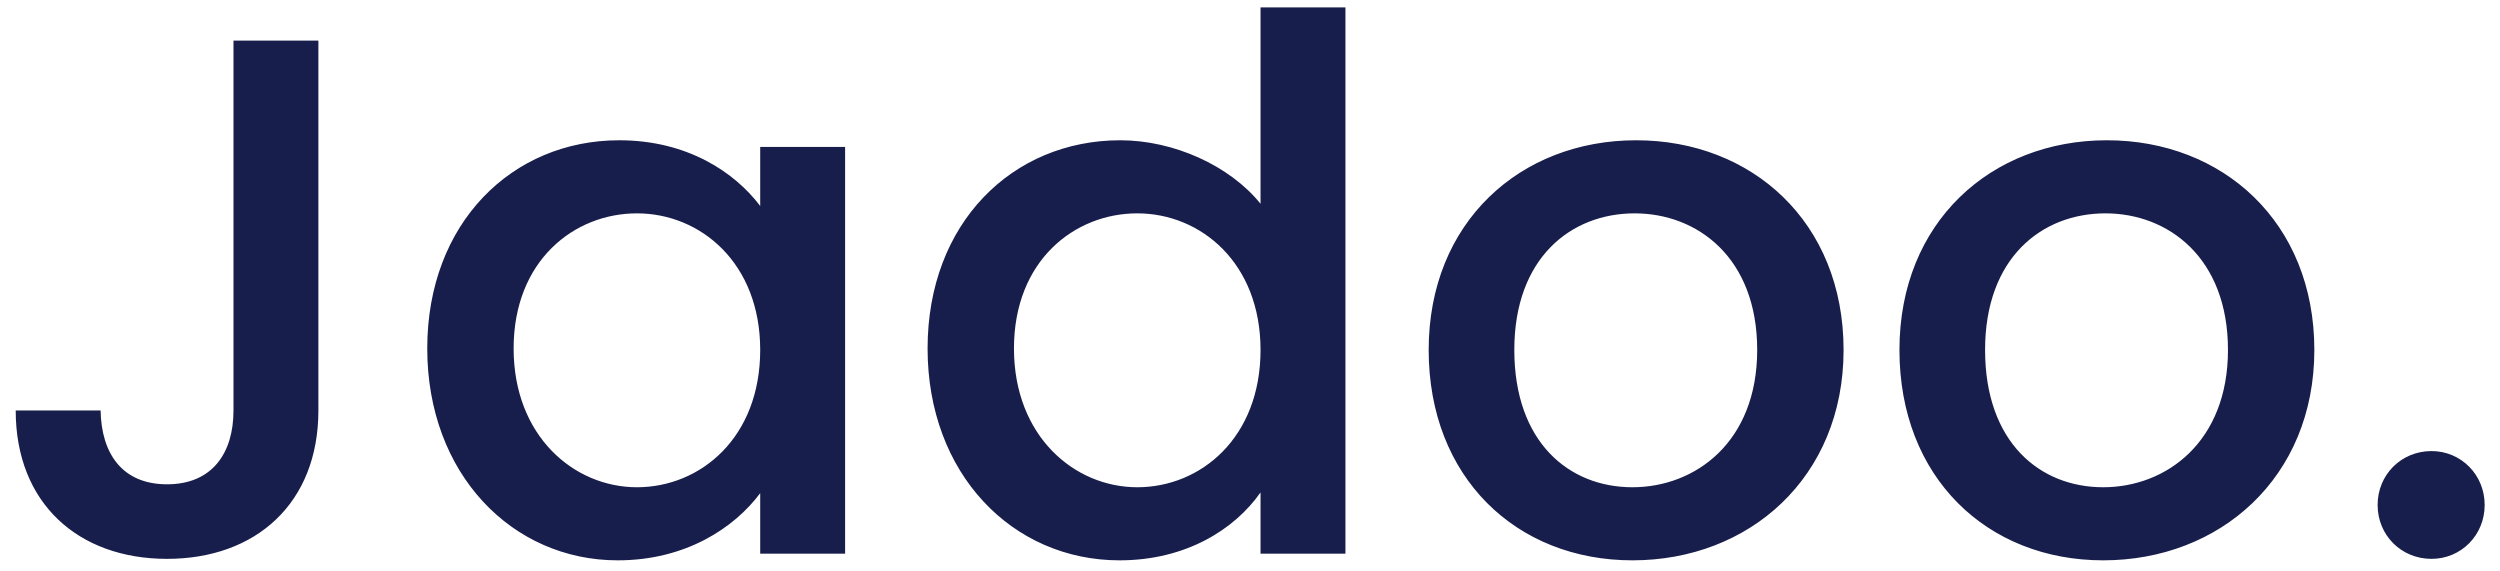
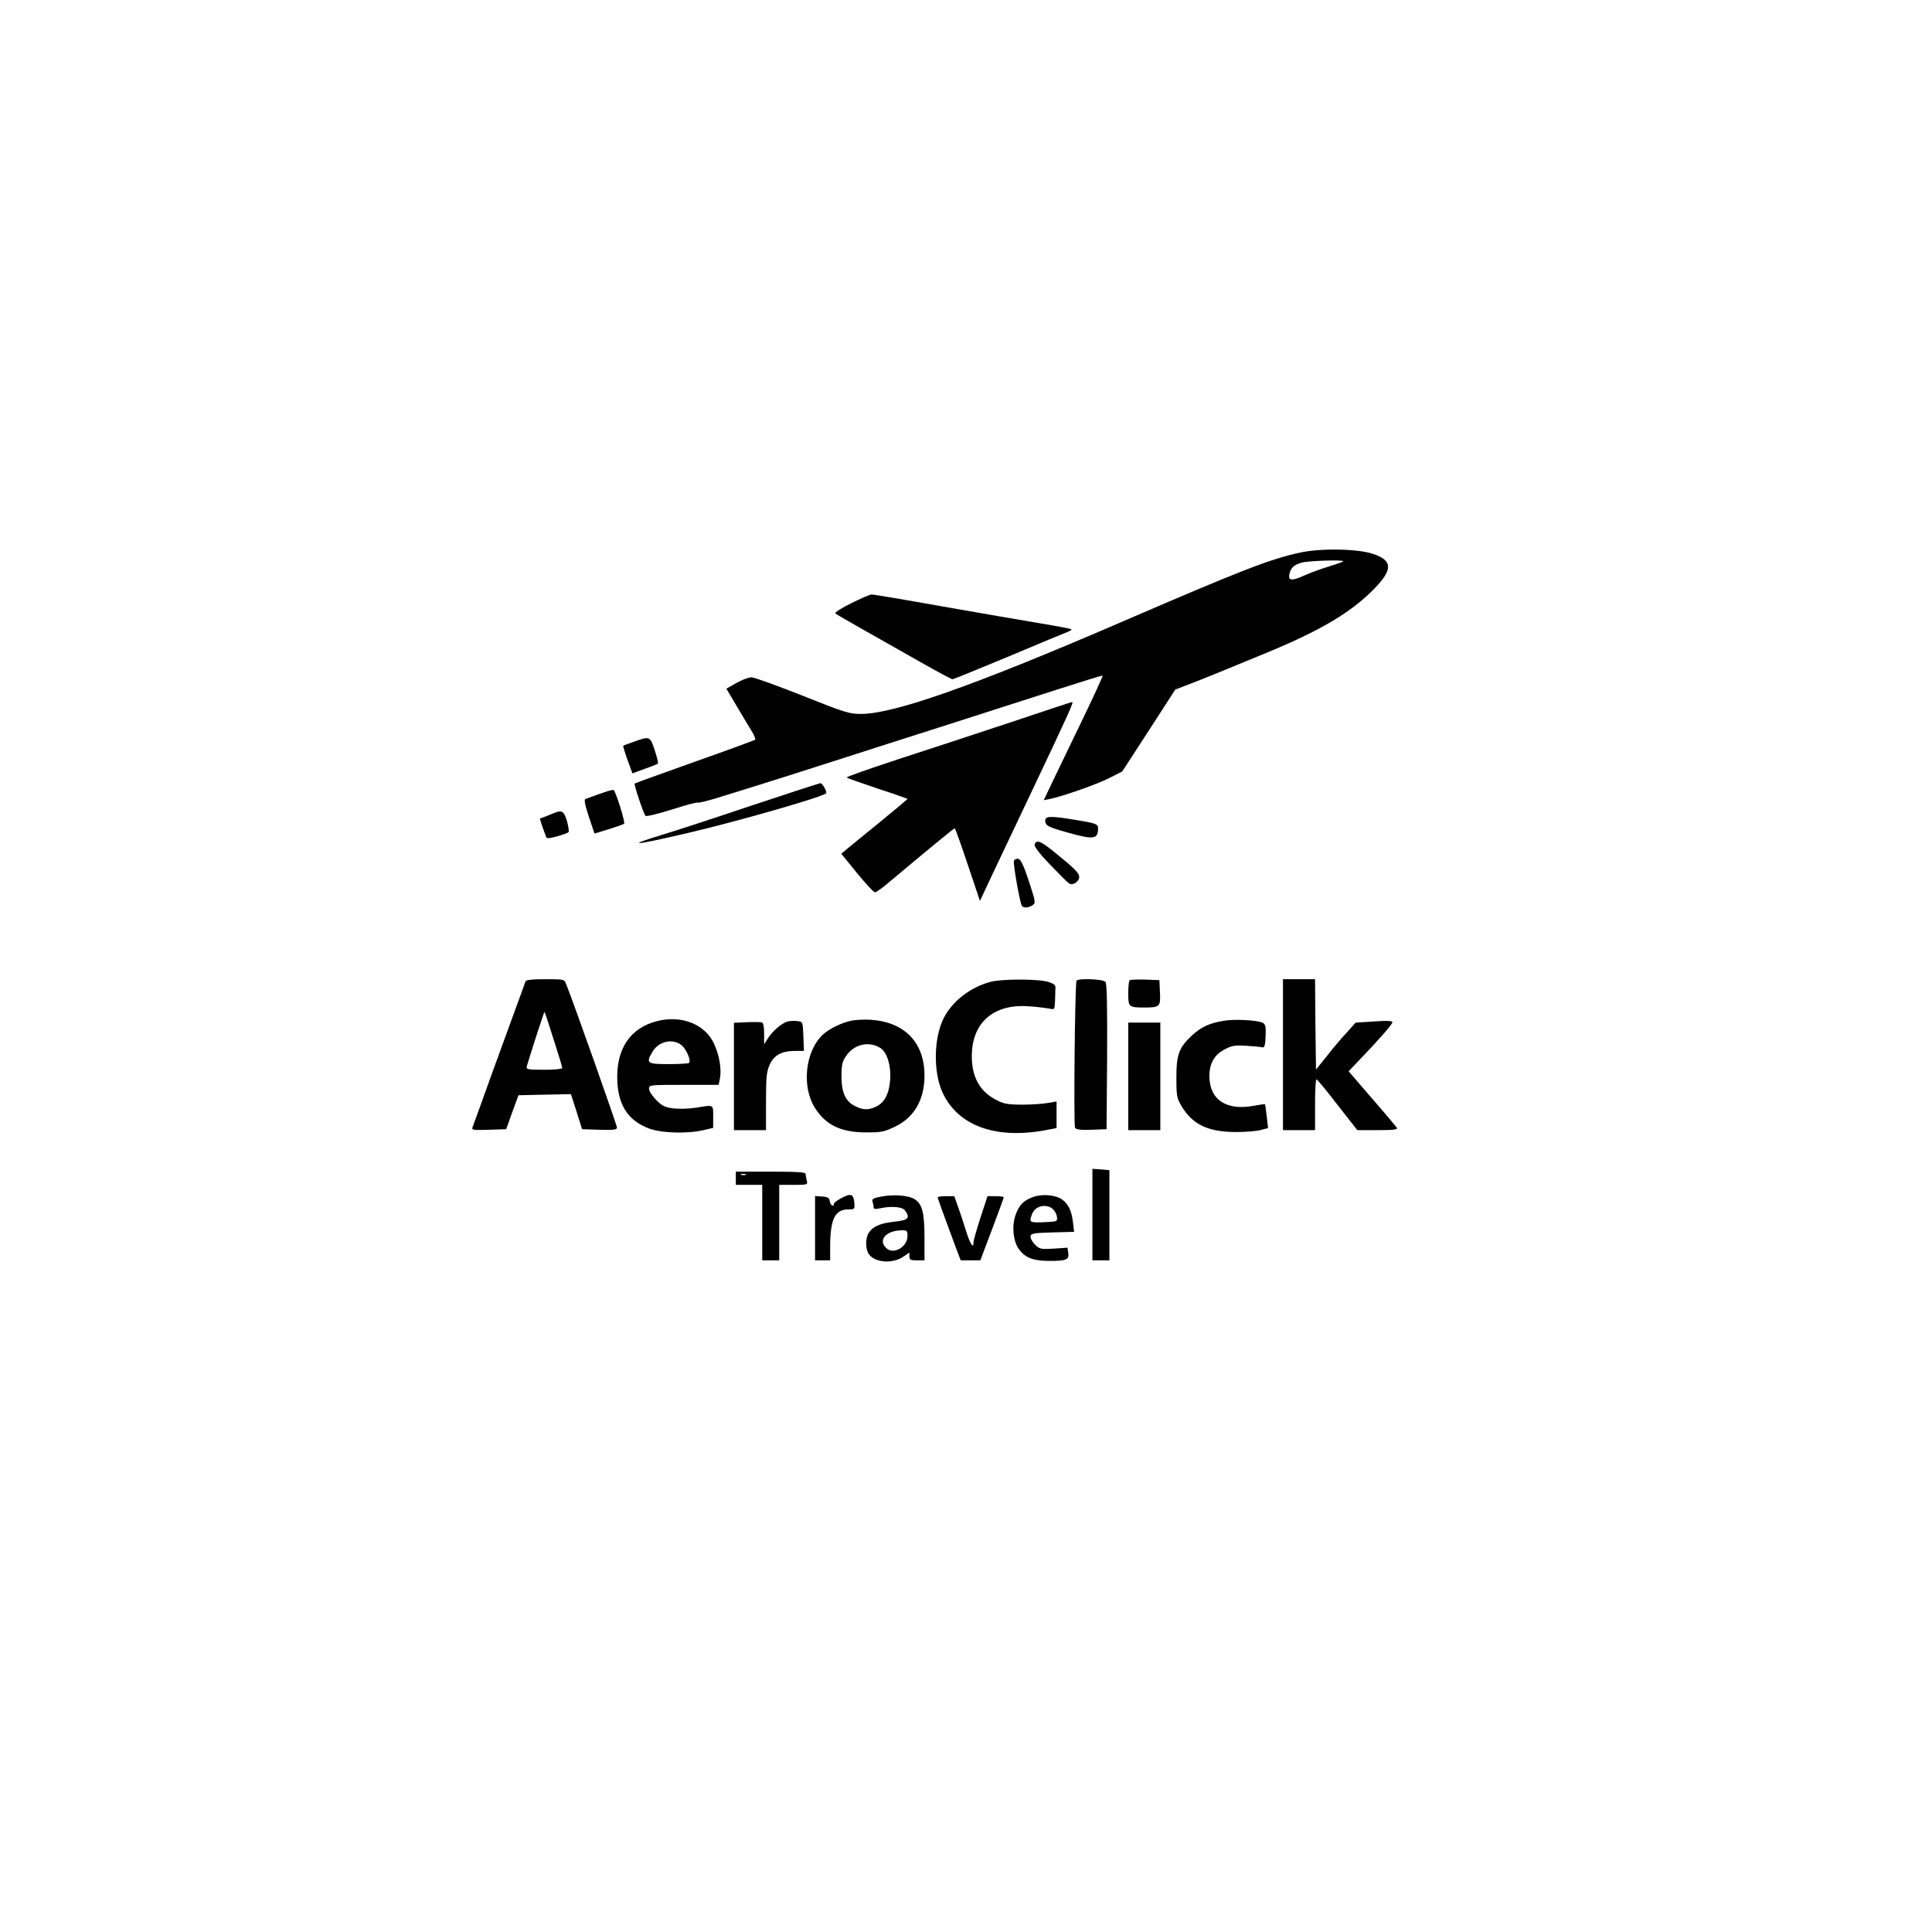
- <svg xmlns="http://www.w3.org/2000/svg" width="149" height="34" viewBox="0 0 149 34" fill="none">
-   <path d="M13.916 24.464C13.916 27.016 12.64 28.864 9.956 28.864C7.272 28.864 6.04 27.016 5.996 24.464H0.936C0.936 30.008 4.676 33.308 9.956 33.308C15.236 33.308 18.976 30.008 18.976 24.464V2.42H13.916V24.464ZM25.464 20.768C25.464 28.248 30.524 33.396 36.816 33.396C40.864 33.396 43.768 31.46 45.308 29.392V33H50.368V8.756H45.308V12.276C43.812 10.296 40.996 8.36 36.904 8.36C30.524 8.36 25.464 13.288 25.464 20.768ZM45.308 20.856C45.308 26.092 41.744 29.04 37.96 29.04C34.22 29.04 30.612 26.004 30.612 20.768C30.612 15.532 34.22 12.716 37.96 12.716C41.744 12.716 45.308 15.664 45.308 20.856ZM55.284 20.768C55.284 28.248 60.344 33.396 66.724 33.396C70.684 33.396 73.588 31.548 75.128 29.348V33H80.188V0.44H75.128V12.144C73.28 9.856 69.936 8.36 66.768 8.36C60.344 8.36 55.284 13.288 55.284 20.768ZM75.128 20.856C75.128 26.092 71.564 29.04 67.78 29.04C64.04 29.04 60.432 26.004 60.432 20.768C60.432 15.532 64.04 12.716 67.78 12.716C71.564 12.716 75.128 15.664 75.128 20.856ZM109.877 20.856C109.877 13.244 104.421 8.36 97.513 8.36C90.605 8.36 85.149 13.244 85.149 20.856C85.149 28.468 90.385 33.396 97.293 33.396C104.245 33.396 109.877 28.468 109.877 20.856ZM90.253 20.856C90.253 15.356 93.641 12.716 97.425 12.716C101.165 12.716 104.729 15.356 104.729 20.856C104.729 26.356 101.033 29.04 97.293 29.04C93.509 29.04 90.253 26.356 90.253 20.856ZM137.935 20.856C137.935 13.244 132.479 8.36 125.571 8.36C118.663 8.36 113.207 13.244 113.207 20.856C113.207 28.468 118.443 33.396 125.351 33.396C132.303 33.396 137.935 28.468 137.935 20.856ZM118.311 20.856C118.311 15.356 121.699 12.716 125.483 12.716C129.223 12.716 132.787 15.356 132.787 20.856C132.787 26.356 129.091 29.04 125.351 29.04C121.567 29.04 118.311 26.356 118.311 20.856ZM148.086 30.096C148.086 28.292 146.678 26.884 144.918 26.884C143.114 26.884 141.706 28.292 141.706 30.096C141.706 31.9 143.114 33.308 144.918 33.308C146.678 33.308 148.086 31.9 148.086 30.096Z" fill="#181E4B" />
+ <svg xmlns="http://www.w3.org/2000/svg" version="1.0" width="1024pt" height="1024pt" viewBox="0 0 1024 1024" preserveAspectRatio="xMidYMid meet">
+   <g transform="translate(0,1024) scale(0.1,-0.1)" fill="#000000" stroke="none">
+     <path d="M6890 7311 c-162 -35 -317 -96 -965 -376 -768 -331 -1186 -478 -1360 -479 -65 0 -86 7 -312 97 -134 53 -255 97 -270 97 -16 0 -52 -14 -80 -30 l-53 -30 52 -88 c28 -48 64 -107 79 -132 16 -25 25 -48 21 -51 -4 -3 -148 -56 -321 -117 -173 -62 -316 -113 -317 -115 -5 -5 47 -160 57 -171 4 -5 65 10 139 33 72 23 134 40 138 37 5 -3 64 12 133 34 211 65 507 159 664 210 83 27 308 99 500 160 193 62 462 148 598 192 137 44 249 79 251 77 2 -2 -43 -101 -100 -219 -57 -118 -128 -266 -158 -328 l-54 -113 32 6 c74 16 256 80 317 112 l67 34 141 217 140 217 88 34 c88 34 112 44 408 166 284 118 443 214 564 340 94 98 91 145 -11 179 -81 28 -279 31 -388 7z m230 -46 c0 -2 -33 -14 -72 -26 -40 -12 -102 -34 -137 -50 -68 -31 -87 -27 -75 16 9 29 25 42 64 53 35 10 220 16 220 7z" />
+     <path d="M4512 7043 c-51 -25 -89 -50 -85 -54 4 -4 73 -44 153 -89 80 -45 216 -122 302 -171 86 -49 161 -89 166 -89 6 0 140 55 299 121 158 67 299 125 312 130 13 5 22 11 20 14 -3 2 -74 16 -159 30 -85 14 -320 55 -521 90 -201 36 -372 65 -380 64 -8 0 -56 -21 -107 -46z" />
+     <path d="M5355 6411 c-176 -58 -445 -147 -597 -196 -152 -50 -274 -93 -270 -96 4 -4 78 -30 165 -59 86 -28 157 -53 157 -55 0 -1 -68 -58 -151 -126 -84 -68 -163 -133 -176 -144 l-24 -20 83 -102 c46 -56 88 -102 95 -102 7 -1 40 23 74 52 200 168 345 287 349 287 3 0 34 -87 69 -192 l65 -193 49 105 c27 58 131 276 230 485 202 426 219 465 209 464 -4 0 -151 -49 -327 -108z" />
+     <path d="M3361 6309 c-30 -10 -56 -20 -58 -22 -1 -2 9 -36 23 -75 l26 -71 65 24 c35 12 67 25 70 28 3 3 -5 35 -17 71 -24 74 -26 75 -109 45z" />
+     <path d="M3985 5971 c-192 -65 -407 -135 -477 -156 -199 -61 -153 -58 142 11 253 59 704 188 728 209 8 6 -19 55 -30 54 -7 -1 -170 -54 -363 -118z" />
+     <path d="M3180 6033 c-36 -13 -70 -25 -77 -28 -8 -3 -3 -30 18 -94 l30 -89 75 23 c42 13 78 26 82 29 7 7 -45 174 -56 179 -4 2 -36 -7 -72 -20z" />
+     <path d="M2935 5930 c-11 -4 -32 -13 -47 -19 l-27 -10 14 -43 c9 -24 17 -48 20 -55 3 -8 18 -7 57 4 29 8 56 18 61 22 4 4 0 30 -8 59 -16 54 -27 60 -70 42z" />
+     <path d="M5540 5891 c0 -27 15 -35 120 -64 138 -39 160 -35 160 23 0 23 -12 27 -124 45 -126 21 -156 20 -156 -4z" />
+     <path d="M5484 5765 c-4 -10 23 -47 82 -108 48 -50 94 -96 101 -100 19 -12 53 11 53 35 0 21 -26 47 -143 141 -63 50 -84 57 -93 32z" />
+     <path d="M5374 5677 c-5 -14 31 -220 42 -238 8 -13 37 -11 58 4 16 12 14 20 -21 127 -27 83 -43 116 -56 118 -9 2 -20 -3 -23 -11z" />
+     <path d="M2785 5038 c-2 -7 -20 -56 -39 -108 -19 -52 -80 -219 -135 -370 -54 -151 -102 -283 -106 -293 -7 -16 0 -18 85 -15 l93 3 32 90 33 90 139 3 139 3 30 -93 29 -93 93 -3 c76 -2 92 0 92 12 0 12 -229 660 -269 759 -10 27 -11 27 -111 27 -72 0 -102 -4 -105 -12z m149 -306 c25 -78 46 -147 46 -152 0 -6 -40 -10 -96 -10 -87 0 -96 2 -92 18 15 53 92 291 94 289 2 -1 23 -66 48 -145z" />
+     <path d="M5250 5036 c-108 -29 -203 -103 -248 -192 -53 -105 -56 -282 -8 -391 81 -180 283 -254 554 -202 l52 10 0 71 0 70 -47 -8 c-27 -5 -88 -9 -138 -9 -80 1 -96 4 -144 30 -88 49 -128 136 -119 258 13 161 129 249 308 233 41 -3 87 -9 103 -12 27 -6 27 -5 29 45 1 28 2 59 2 68 1 12 -12 21 -39 29 -52 16 -247 16 -305 0z" />
+     <path d="M5706 5042 c-9 -15 -16 -767 -8 -780 6 -9 31 -12 88 -10 l79 3 3 384 c1 275 -1 388 -9 397 -13 15 -144 20 -153 6z" />
+     <path d="M5987 5044 c-4 -4 -7 -35 -7 -70 0 -72 3 -74 88 -74 79 0 84 5 80 81 l-3 64 -75 3 c-42 1 -79 0 -83 -4z" />
+     <path d="M6800 4650 l0 -400 85 0 85 0 0 135 c0 74 3 135 8 134 4 0 54 -61 111 -135 l105 -134 108 0 c82 0 107 3 102 12 -4 6 -63 77 -132 156 l-124 144 59 62 c102 106 173 187 173 198 0 8 -30 9 -97 4 l-98 -6 -47 -53 c-27 -28 -74 -84 -105 -124 l-58 -72 -3 239 -2 240 -85 0 -85 0 0 -400z" />
+     <path d="M3487 4829 c-147 -35 -224 -150 -215 -323 7 -129 60 -206 167 -247 66 -25 206 -29 289 -9 l52 12 0 59 c0 66 5 64 -90 48 -36 -6 -90 -7 -120 -4 -45 6 -61 13 -92 45 -21 21 -38 47 -38 59 0 21 3 21 185 21 l184 0 7 35 c9 49 -3 121 -31 182 -46 102 -168 153 -298 122z m128 -131 c25 -23 49 -81 37 -92 -3 -3 -52 -6 -109 -6 -116 0 -121 5 -83 68 34 55 109 70 155 30z" />
+     <path d="M4511 4830 c-51 -11 -116 -43 -149 -73 -94 -87 -115 -276 -42 -390 58 -91 138 -129 273 -129 78 0 94 3 152 31 102 50 155 143 155 271 0 174 -105 283 -285 295 -33 2 -80 0 -104 -5z m156 -145 c35 -23 57 -95 51 -169 -6 -75 -30 -120 -74 -141 -42 -20 -71 -19 -113 3 -50 25 -71 72 -71 158 0 57 4 78 23 105 43 65 122 83 184 44z" />
+     <path d="M6482 4829 c-73 -13 -113 -31 -162 -75 -70 -64 -85 -102 -85 -224 0 -97 2 -109 27 -152 59 -99 141 -138 292 -138 50 0 108 5 129 11 l38 10 -7 62 c-4 34 -8 63 -9 64 -1 2 -28 -2 -60 -8 -146 -27 -235 33 -235 158 0 66 26 113 81 141 37 20 55 23 114 19 39 -2 77 -6 85 -8 12 -3 16 9 18 58 2 51 0 63 -15 72 -28 14 -152 21 -211 10z" />
+     <path d="M3958 4822 l-68 -3 0 -284 0 -285 85 0 85 0 0 153 c0 129 3 158 20 195 23 50 64 72 135 72 l46 0 -3 78 c-3 77 -3 77 -32 80 -15 2 -39 1 -51 -2 -31 -8 -83 -53 -106 -91 l-19 -30 0 56 c0 37 -4 58 -12 60 -7 2 -43 3 -80 1z" />
+     <path d="M5980 4535 l0 -285 85 0 85 0 0 285 0 285 -85 0 -85 0 0 -285z" />
+     <path d="M5790 3803 l0 -243 45 0 45 0 0 239 0 239 -45 4 -45 3 0 -242z" />
+     <path d="M3900 3995 l0 -35 70 0 70 0 0 -200 0 -200 45 0 45 0 0 200 0 200 76 0 c74 0 76 1 70 23 -3 12 -6 28 -6 35 0 9 -44 12 -185 12 l-185 0 0 -35z m53 18 c-7 -2 -19 -2 -25 0 -7 3 -2 5 12 5 14 0 19 -2 13 -5z" />
+     <path d="M4458 3889 c-21 -11 -38 -24 -38 -29 0 -20 -19 -9 -22 13 -2 18 -10 23 -40 25 l-38 3 0 -170 0 -171 40 0 40 0 0 78 c1 142 26 192 97 192 33 0 34 1 31 37 -4 45 -19 50 -70 22z" />
+     <path d="M4672 3898 c-41 -7 -52 -13 -48 -25 3 -8 6 -21 6 -30 0 -11 7 -13 31 -8 62 14 121 9 135 -10 30 -40 19 -52 -53 -60 -76 -8 -114 -24 -137 -57 -20 -28 -20 -87 -1 -115 33 -47 129 -53 187 -11 l28 19 0 -20 c0 -18 6 -21 40 -21 l40 0 0 120 c0 132 -12 178 -52 204 -31 20 -111 27 -176 14z m138 -208 c0 -60 -76 -103 -114 -64 -43 42 1 92 82 93 29 1 32 -2 32 -29z" />
+     <path d="M5477 3896 c-52 -19 -73 -40 -93 -92 -22 -58 -15 -140 15 -183 33 -46 74 -63 155 -64 96 -1 114 6 108 42 l-4 28 -73 -5 c-69 -4 -75 -3 -100 22 -14 15 -25 34 -23 44 3 15 19 17 117 20 l114 3 -6 50 c-7 61 -24 97 -57 121 -34 25 -106 31 -153 14z m102 -63 c11 -10 22 -29 23 -43 3 -24 1 -25 -69 -28 -77 -3 -80 -1 -63 43 16 43 73 57 109 28z" />
+     <path d="M4970 3894 c0 -6 35 -102 96 -266 l26 -68 52 0 52 0 62 164 c34 90 62 167 62 170 0 3 -19 6 -43 6 l-43 0 -37 -113 c-20 -62 -37 -121 -37 -130 0 -38 -17 -13 -39 56 -12 39 -31 98 -43 130 l-20 57 -44 0 c-24 0 -44 -3 -44 -6z" />
+   </g>
</svg>
